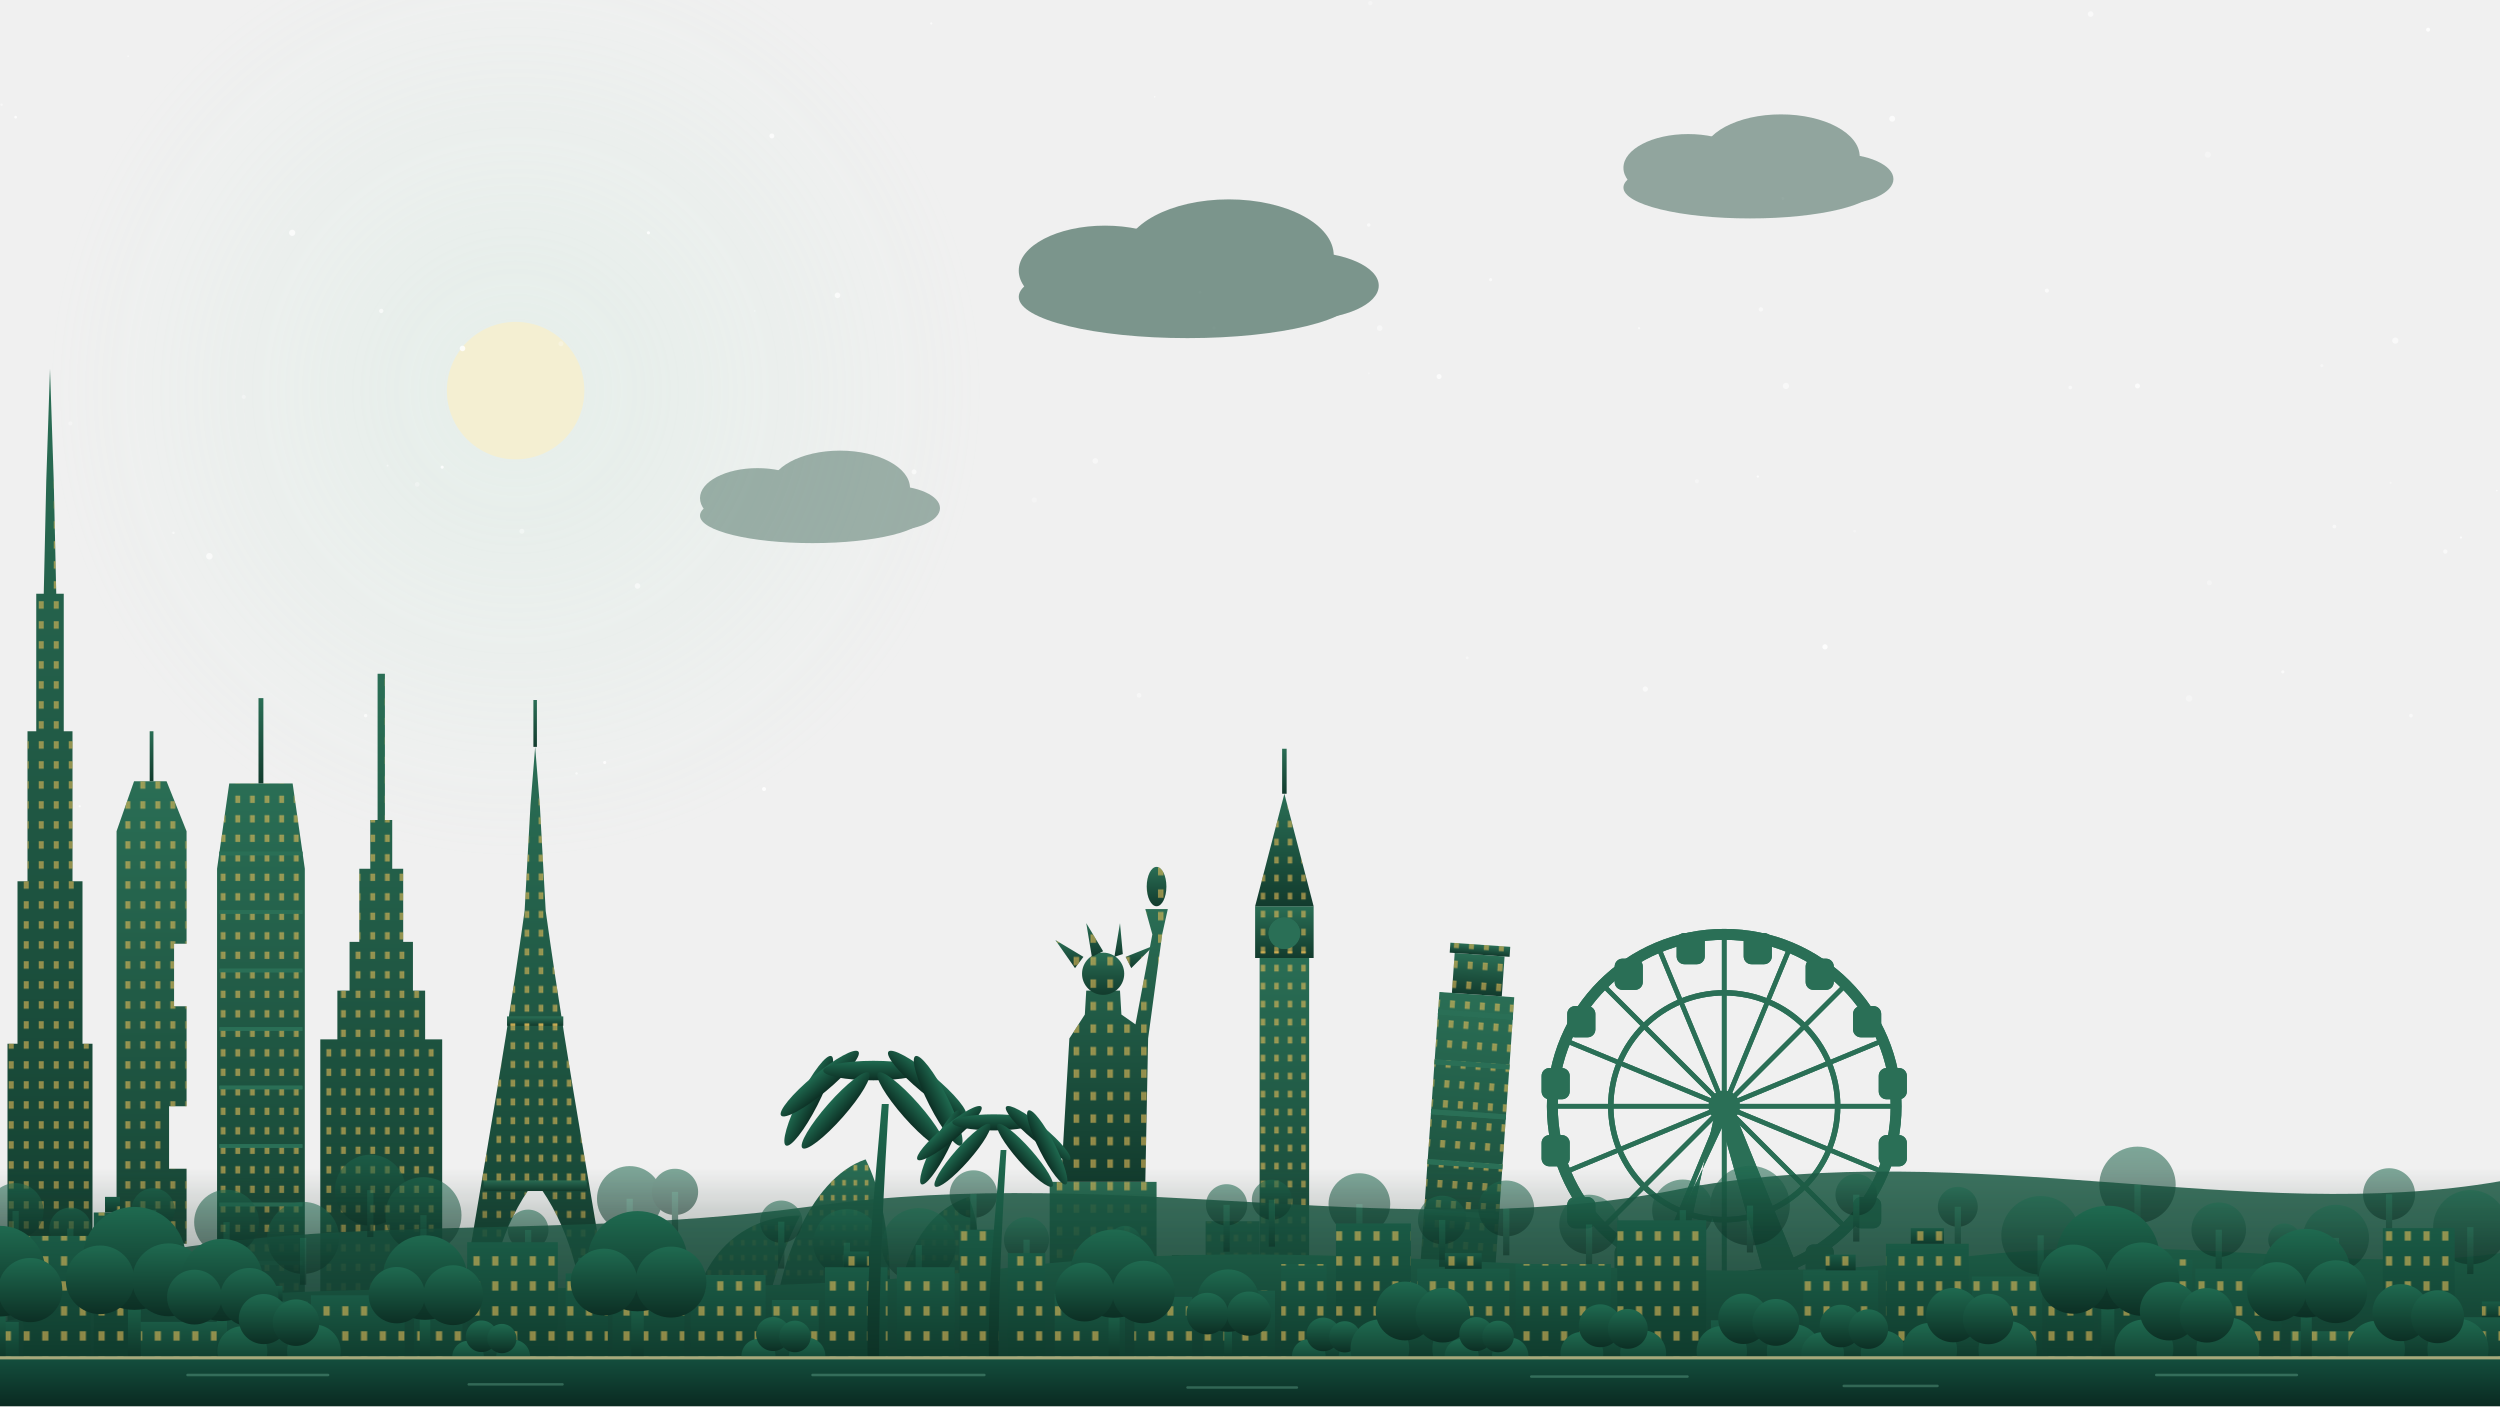
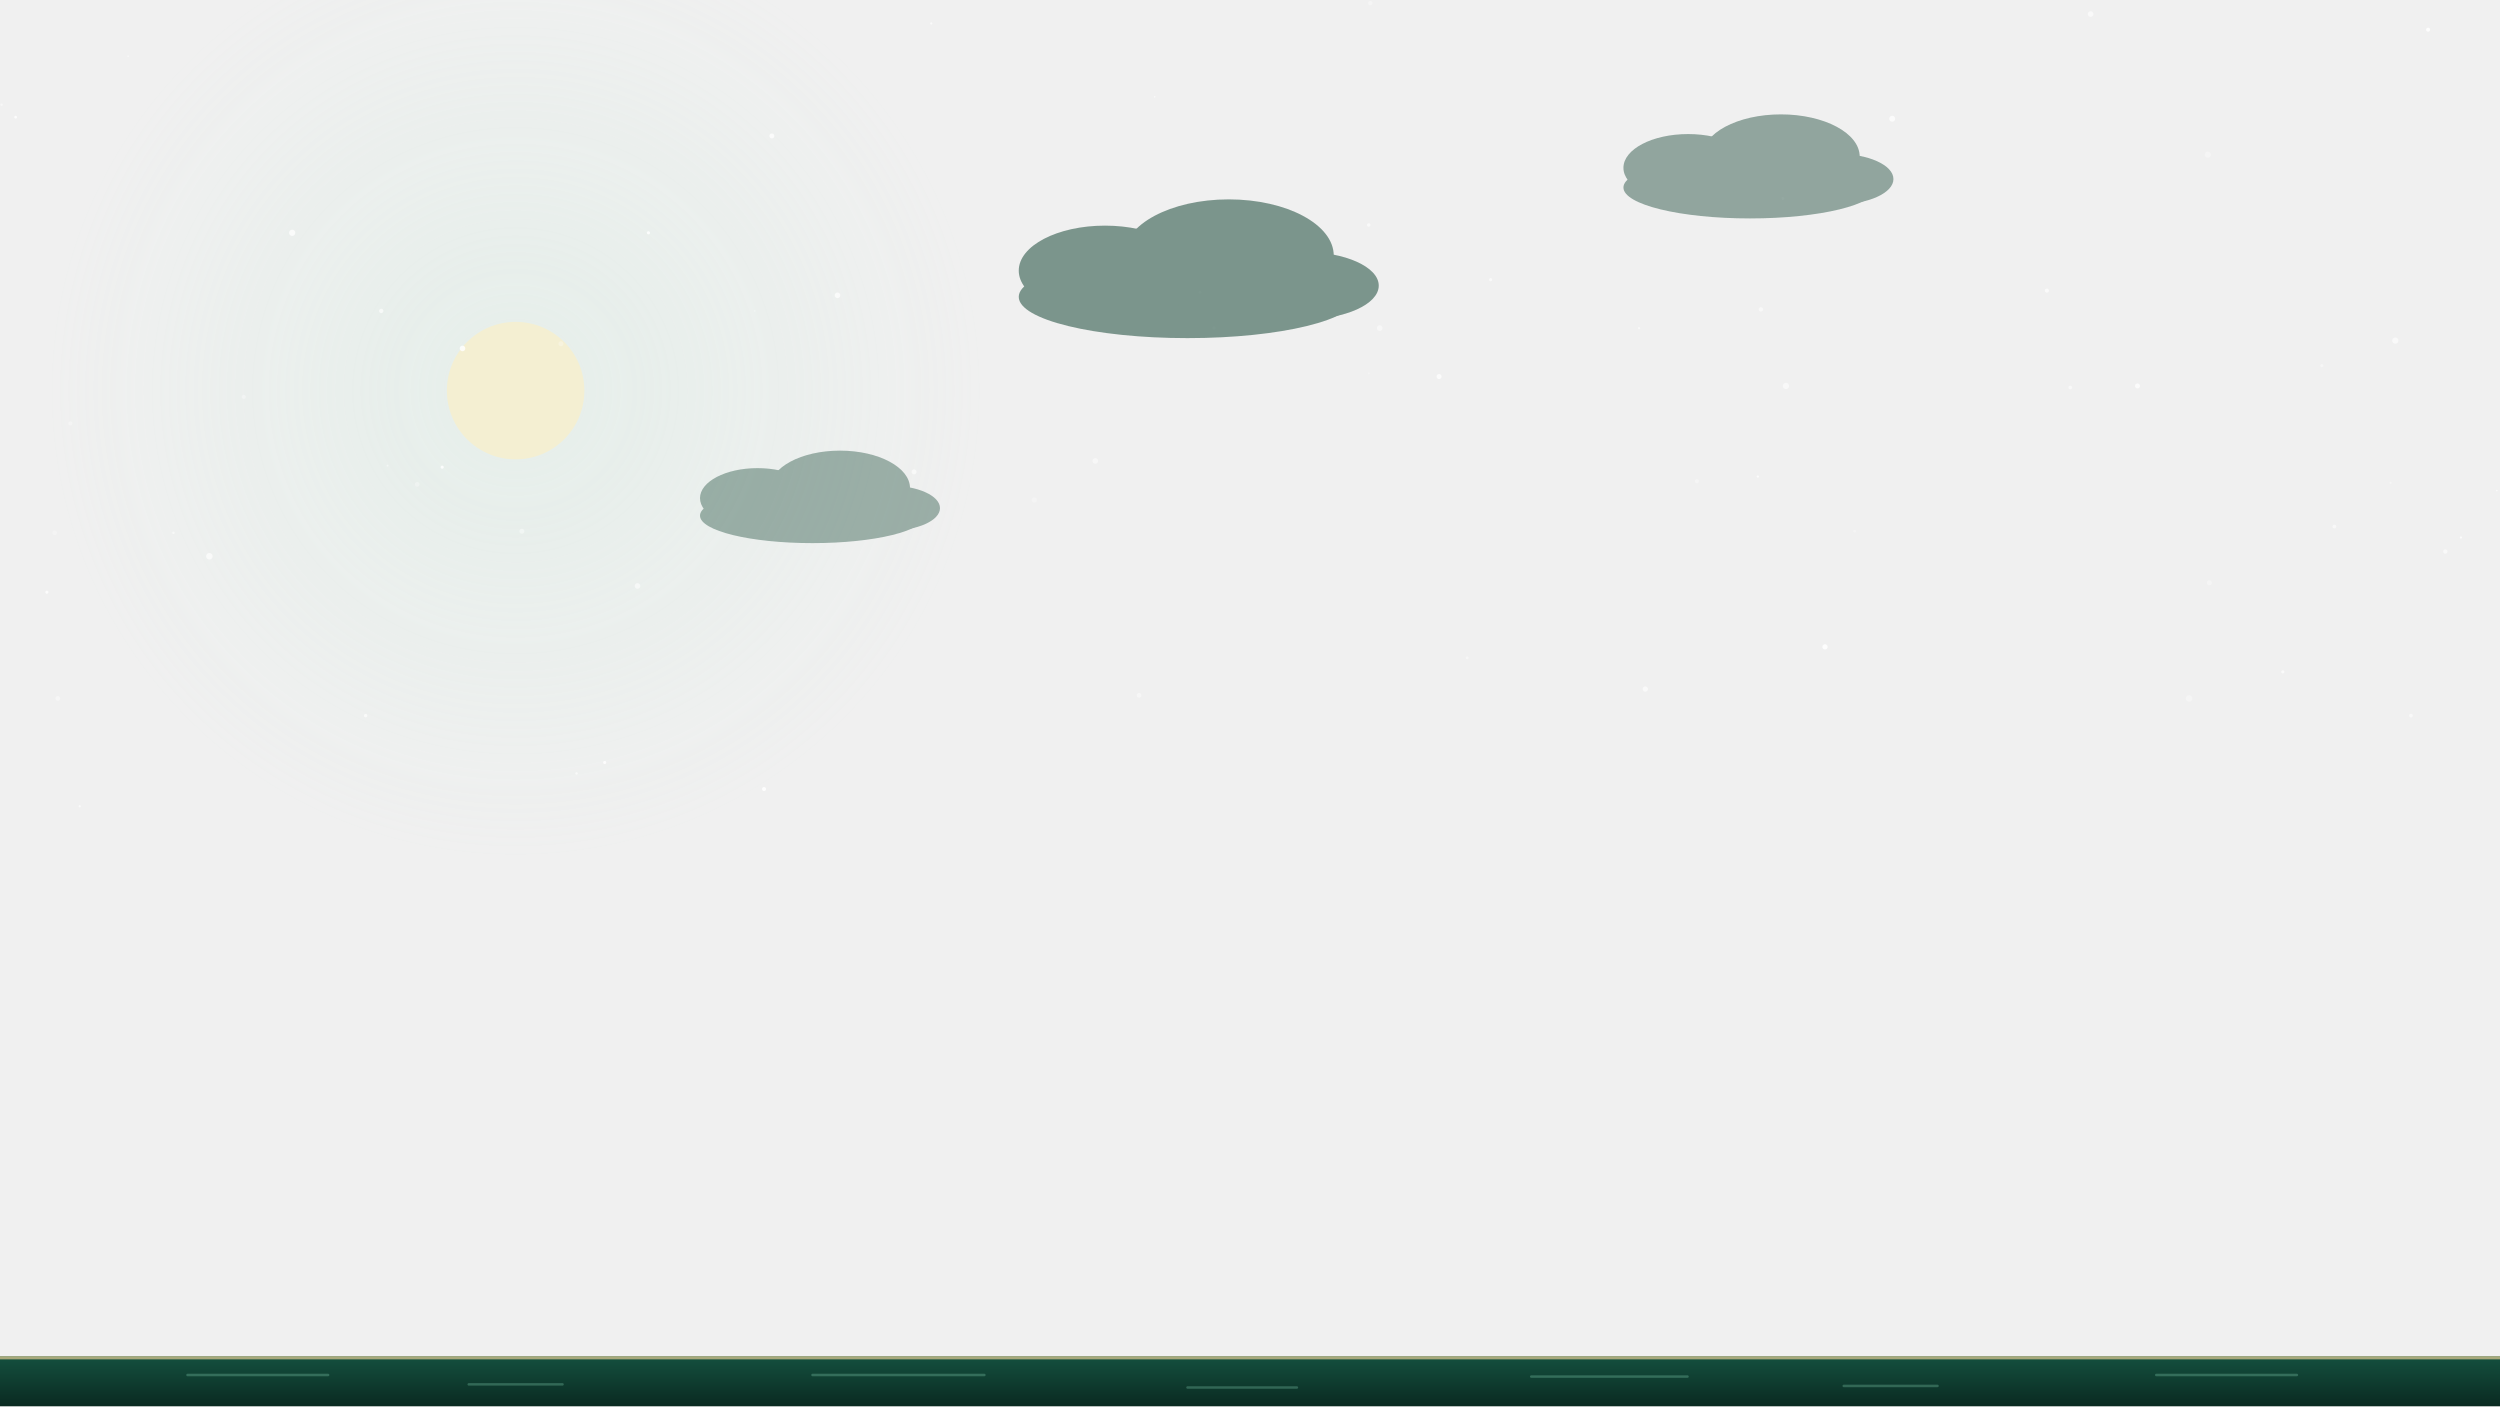
<svg xmlns="http://www.w3.org/2000/svg" width="1600" height="900" viewBox="0 0 1600 900">
  <defs>
    <radialGradient id="glow">
      <stop offset="0" stop-color="#bfe9d4" stop-opacity=".22" />
      <stop offset="1" stop-color="#bfe9d4" stop-opacity="0" />
    </radialGradient>
    <linearGradient id="gl" x1="0" y1="0" x2="0" y2="1">
      <stop offset="0" stop-color="#2a6e55" />
      <stop offset="1" stop-color="#123b2d" />
    </linearGradient>
    <linearGradient id="mist" x1="0" y1="0" x2="0" y2="1">
      <stop offset="0" stop-color="#10291f" stop-opacity="0" />
      <stop offset="1" stop-color="#10291f" stop-opacity=".7" />
    </linearGradient>
    <linearGradient id="sea" x1="0" y1="0" x2="0" y2="1">
      <stop offset="0" stop-color="#14503f" />
      <stop offset="1" stop-color="#0a2a21" />
    </linearGradient>
    <linearGradient id="hl" x1="0" y1="0" x2="0" y2="1">
      <stop offset="0" stop-color="#1c5b45" />
      <stop offset="1" stop-color="#103a2d" />
    </linearGradient>
    <linearGradient id="lr" x1="0" y1="0" x2="0" y2="1">
      <stop offset="0" stop-color="#1a5a45" />
      <stop offset="1" stop-color="#0f3a2c" />
    </linearGradient>
    <linearGradient id="gr" x1="0" y1="0" x2="0" y2="1">
      <stop offset="0" stop-color="#1f6a50" />
      <stop offset="1" stop-color="#0c2f24" />
    </linearGradient>
    <pattern id="win" width="12" height="16" patternUnits="userSpaceOnUse">
      <rect x="3" y="4" width="4" height="6" fill="#f2c25a" opacity=".55" />
    </pattern>
    <style>.lm{fill:url(#gl)}.lw{fill:url(#win)}.lmw{fill:none;stroke:#2a6f56}.lmw line,.lmw circle{stroke:#2a6f56;fill:none}.lmw .lmf{fill:#2a6f56;stroke:none}.lmh{fill:#2a6f56}</style>
  </defs>
  <circle cx="330" cy="250" r="300" fill="url(#glow)" />
  <circle cx="330" cy="250" r="44" fill="#f4efd2" />
  <circle cx="346" cy="240" r="40" fill="#10291f" opacity=".0" />
  <circle cx="1" cy="67" r="0.8" fill="#fff" opacity="0.44" />
  <circle cx="37" cy="447" r="1.5" fill="#fff" opacity="0.41" />
  <circle cx="489" cy="505" r="1.3" fill="#fff" opacity="0.85" />
  <circle cx="1575" cy="344" r="0.7" fill="#fff" opacity="0.72" />
  <circle cx="1086" cy="308" r="1.3" fill="#fff" opacity="0.34" />
  <circle cx="234" cy="458" r="1.1" fill="#fff" opacity="0.64" />
  <circle cx="248" cy="298" r="0.6" fill="#fff" opacity="0.46" />
  <circle cx="51" cy="516" r="0.7" fill="#fff" opacity="0.66" />
  <circle cx="334" cy="340" r="1.6" fill="#fff" opacity="0.41" />
  <circle cx="1141" cy="127" r="1.0" fill="#fff" opacity="0.33" />
  <circle cx="35" cy="341" r="1.5" fill="#fff" opacity="0.26" />
  <circle cx="267" cy="310" r="1.5" fill="#fff" opacity="0.32" />
  <circle cx="1598" cy="314" r="0.5" fill="#fff" opacity="0.72" />
  <circle cx="494" cy="87" r="1.6" fill="#fff" opacity="0.74" />
  <circle cx="739" cy="62" r="0.5" fill="#fff" opacity="0.65" />
  <circle cx="1053" cy="441" r="1.7" fill="#fff" opacity="0.59" />
  <circle cx="1554" cy="19" r="1.3" fill="#fff" opacity="0.84" />
  <circle cx="1565" cy="353" r="1.4" fill="#fff" opacity="0.60" />
  <circle cx="536" cy="189" r="1.8" fill="#fff" opacity="0.71" />
  <circle cx="729" cy="445" r="1.5" fill="#fff" opacity="0.43" />
  <circle cx="1187" cy="340" r="0.9" fill="#fff" opacity="0.26" />
  <circle cx="1368" cy="247" r="1.6" fill="#fff" opacity="0.76" />
  <circle cx="1533" cy="218" r="2.0" fill="#fff" opacity="0.60" />
  <circle cx="45" cy="271" r="1.3" fill="#fff" opacity="0.33" />
  <circle cx="1168" cy="414" r="1.7" fill="#fff" opacity="0.84" />
  <circle cx="596" cy="15" r="0.7" fill="#fff" opacity="0.69" />
  <circle cx="1338" cy="9" r="1.8" fill="#fff" opacity="0.58" />
  <circle cx="244" cy="199" r="1.4" fill="#fff" opacity="0.62" />
  <circle cx="1125" cy="305" r="0.7" fill="#fff" opacity="0.75" />
  <circle cx="483" cy="199" r="0.6" fill="#fff" opacity="0.28" />
  <circle cx="10" cy="75" r="0.9" fill="#fff" opacity="0.79" />
  <circle cx="111" cy="341" r="0.8" fill="#fff" opacity="0.53" />
  <circle cx="1486" cy="234" r="1.0" fill="#fff" opacity="0.38" />
  <circle cx="921" cy="241" r="1.6" fill="#fff" opacity="0.76" />
  <circle cx="768" cy="187" r="0.8" fill="#fff" opacity="0.32" />
  <circle cx="701" cy="295" r="1.8" fill="#fff" opacity="0.49" />
  <circle cx="1143" cy="247" r="2.0" fill="#fff" opacity="0.55" />
  <circle cx="662" cy="320" r="1.7" fill="#fff" opacity="0.25" />
  <circle cx="1127" cy="198" r="1.4" fill="#fff" opacity="0.52" />
  <circle cx="1211" cy="76" r="1.9" fill="#fff" opacity="0.75" />
  <circle cx="134" cy="356" r="2.1" fill="#fff" opacity="0.64" />
  <circle cx="296" cy="223" r="1.8" fill="#fff" opacity="0.81" />
  <circle cx="1530" cy="309" r="0.7" fill="#fff" opacity="0.37" />
  <circle cx="156" cy="254" r="1.3" fill="#fff" opacity="0.33" />
  <circle cx="777" cy="210" r="1.0" fill="#fff" opacity="0.29" />
  <circle cx="1461" cy="430" r="1.0" fill="#fff" opacity="0.69" />
  <circle cx="283" cy="299" r="1.0" fill="#fff" opacity="0.84" />
  <circle cx="415" cy="149" r="1.0" fill="#fff" opacity="0.83" />
  <circle cx="369" cy="495" r="0.8" fill="#fff" opacity="0.61" />
  <circle cx="408" cy="375" r="1.8" fill="#fff" opacity="0.55" />
  <circle cx="82" cy="36" r="0.5" fill="#fff" opacity="0.54" />
  <circle cx="876" cy="144" r="1.1" fill="#fff" opacity="0.62" />
  <circle cx="1543" cy="458" r="1.2" fill="#fff" opacity="0.55" />
  <circle cx="1413" cy="99" r="2.0" fill="#fff" opacity="0.31" />
  <circle cx="1049" cy="210" r="0.7" fill="#fff" opacity="0.53" />
  <circle cx="359" cy="220" r="1.6" fill="#fff" opacity="0.26" />
  <circle cx="1494" cy="337" r="1.2" fill="#fff" opacity="0.56" />
  <circle cx="585" cy="302" r="1.6" fill="#fff" opacity="0.57" />
  <circle cx="1414" cy="373" r="1.6" fill="#fff" opacity="0.36" />
  <circle cx="954" cy="179" r="1.0" fill="#fff" opacity="0.63" />
  <circle cx="1401" cy="447" r="2.1" fill="#fff" opacity="0.32" />
  <circle cx="187" cy="149" r="2.0" fill="#fff" opacity="0.75" />
  <circle cx="876" cy="239" r="0.6" fill="#fff" opacity="0.29" />
  <circle cx="877" cy="2" r="1.4" fill="#fff" opacity="0.35" />
  <circle cx="883" cy="210" r="1.8" fill="#fff" opacity="0.49" />
  <circle cx="939" cy="421" r="0.9" fill="#fff" opacity="0.43" />
  <circle cx="1325" cy="248" r="1.2" fill="#fff" opacity="0.52" />
  <circle cx="387" cy="488" r="1.0" fill="#fff" opacity="0.83" />
  <circle cx="30" cy="379" r="1.0" fill="#fff" opacity="0.77" />
  <circle cx="1310" cy="186" r="1.3" fill="#fff" opacity="0.69" />
  <g transform="translate(760,190) scale(1.2)" fill="#1c4a3a" opacity="0.55">
    <ellipse cx="0" cy="0" rx="90" ry="22" />
    <ellipse cx="-44" cy="-14" rx="46" ry="24" />
    <ellipse cx="22" cy="-22" rx="56" ry="30" />
    <ellipse cx="62" cy="-6" rx="40" ry="18" />
  </g>
  <g transform="translate(1120,120) scale(0.9)" fill="#1c4a3a" opacity="0.45">
    <ellipse cx="0" cy="0" rx="90" ry="22" />
    <ellipse cx="-44" cy="-14" rx="46" ry="24" />
    <ellipse cx="22" cy="-22" rx="56" ry="30" />
    <ellipse cx="62" cy="-6" rx="40" ry="18" />
  </g>
  <g transform="translate(520,330) scale(0.8)" fill="#1c4a3a" opacity="0.4">
    <ellipse cx="0" cy="0" rx="90" ry="22" />
    <ellipse cx="-44" cy="-14" rx="46" ry="24" />
    <ellipse cx="22" cy="-22" rx="56" ry="30" />
    <ellipse cx="62" cy="-6" rx="40" ry="18" />
  </g>
-   <g class="lm" transform="translate(32,868) scale(0.8)">
-     <path d="M-34 0 L-34 -250 L-26 -250 L-26 -380 L-18 -380 L-18 -500 L-11 -500 L-11 -610 L-5 -610 L-3 -700 L0 -790 L3 -700 L5 -610 L11 -610 L11 -500 L18 -500 L18 -380 L26 -380 L26 -250 L34 -250 L34 0Z" />
-   </g>
-   <g class="lm" transform="translate(97,868) scale(0.8)">
-     <path d="M-28 0 V-420 L-14 -460 H12 L28 -420 V-330 L18 -330 V-280 L28 -280 V-200 L14 -200 V-150 L28 -150 V-90 L16 -90 V-50 L28 -50 V0Z" />
-     <rect x="-1.5" y="-500" width="3" height="40" />
-   </g>
-   <g class="lm" transform="translate(167,868) scale(0.78)">
-     <path d="M-36 0 V-400 L-26 -470 H26 L36 -400 V0Z" />
-     <rect x="-2" y="-540" width="4" height="70" />
-     <rect class="lmh" x="-34" y="-30" width="68" height="3" />
-     <rect class="lmh" x="-34" y="-78" width="68" height="3" />
-     <rect class="lmh" x="-34" y="-126" width="68" height="3" />
-     <rect class="lmh" x="-34" y="-174" width="68" height="3" />
-     <rect class="lmh" x="-34" y="-222" width="68" height="3" />
-     <rect class="lmh" x="-34" y="-270" width="68" height="3" />
-     <rect class="lmh" x="-34" y="-318" width="68" height="3" />
-     <rect class="lmh" x="-34" y="-366" width="68" height="3" />
-     <rect class="lmh" x="-34" y="-414" width="68" height="3" />
-   </g>
-   <g class="lm" transform="translate(244,868) scale(0.78)">
-     <path d="M-50 0 V-260 H-36 V-300 H-26 V-340 H-18 V-400 H-9 V-440 H-3 V-560 H3 V-440 H9 V-400 H18 V-340 H26 V-300 H36 V-260 H50 V0Z" />
-   </g>
-   <g class="lm" transform="translate(342.5,868) scale(0.75)">
-     <path d="M-70 0 C-52 -120 -30 -230 -9 -380 L-4 -470 L0 -520 L4 -470 L9 -380 C30 -230 52 -120 70 0 L50 0 C38 -70 30 -110 0 -150 C-30 -110 -38 -70 -50 0Z" />
-     <rect x="-44" y="-150" width="88" height="9" />
-     <rect x="-24" y="-290" width="48" height="8" />
-     <rect x="-1.5" y="-560" width="3" height="40" />
-   </g>
-   <g class="lm" transform="translate(530,868) scale(0.6)">
-     <path d="M-150 0 L-150 -20 C-140 -120 -80 -150 -30 -150 C-60 -90 -70 -40 -70 0Z" />
-     <path d="M-60 0 C-60 -90 -20 -190 40 -210 C70 -150 70 -60 60 0Z" />
-     <path d="M70 0 C70 -80 90 -150 150 -170 C170 -120 160 -50 150 0Z" />
-     <path d="M-20 0 C-20 -60 -5 -100 20 -110 C30 -80 30 -30 25 0Z" opacity=".8" />
-     <rect x="-170" y="0" width="340" height="8" />
-   </g>
-   <g class="lm" transform="translate(706,868) scale(0.9)">
-     <rect x="-52" y="-44" width="104" height="44" />
-     <rect x="-38" y="-124" width="76" height="82" />
-     <path d="M-30 -124 L-24 -226 L-13 -243 L-12 -260 L12 -260 L13 -243 L23 -236 L35 -300 L30 -318 L46 -318 L42 -300 L32 -226 L30 -124Z" />
-     <circle cx="0" cy="-272" r="15" />
-     <polygon points="-20,-276 -34,-296 -14,-284" />
-     <polygon points="-8,-284 -12,-308 0,-288" />
-     <polygon points="8,-284 12,-308 14,-286" />
-     <polygon points="20,-276 36,-292 16,-284" />
-     <ellipse cx="38" cy="-334" rx="7" ry="14" />
-   </g>
-   <g class="lm" transform="translate(822,868) scale(0.72)">
-     <rect x="-22" y="-360" width="44" height="360" />
-     <rect x="-26" y="-400" width="52" height="46" />
-     <polygon points="-26,-400 26,-400 0,-500" />
-     <rect x="-2" y="-540" width="4" height="40" />
-     <circle class="lmh" cx="0" cy="-376" r="14" />
-     <rect x="-70" y="-120" width="48" height="120" />
-     <rect x="-100" y="-90" width="40" height="90" />
-   </g>
-   <g class="lm" transform="translate(929,868) scale(0.8)">
-     <g transform="rotate(4)">
-       <rect x="-30" y="-290" width="60" height="290" />
-       <rect x="-20" y="-322" width="40" height="32" />
-       <rect x="-24" y="-330" width="48" height="8" />
-       <rect class="lmh" x="-30" y="-36" width="60" height="4" />
-       <rect class="lmh" x="-30" y="-76" width="60" height="4" />
-       <rect class="lmh" x="-30" y="-116" width="60" height="4" />
-       <rect class="lmh" x="-30" y="-156" width="60" height="4" />
-       <rect class="lmh" x="-30" y="-196" width="60" height="4" />
-       <rect class="lmh" x="-30" y="-236" width="60" height="4" />
-       <rect class="lmh" x="-30" y="-276" width="60" height="4" />
-     </g>
-   </g>
-   <g class="lm lmw">
-     <circle cx="1103.5" cy="708" r="110" fill="none" stroke-width="7" />
-     <circle cx="1103.5" cy="708" r="72.6" fill="none" stroke-width="3.5" />
-     <line x1="1103.5" y1="708" x2="1213.5" y2="708" stroke-width="3" />
-     <line x1="1103.5" y1="708" x2="1205.127" y2="750.095" stroke-width="3" />
-     <line x1="1103.5" y1="708" x2="1181.282" y2="785.782" stroke-width="3" />
-     <line x1="1103.5" y1="708" x2="1145.595" y2="809.627" stroke-width="3" />
-     <line x1="1103.5" y1="708" x2="1103.5" y2="818" stroke-width="3" />
-     <line x1="1103.5" y1="708" x2="1061.405" y2="809.627" stroke-width="3" />
-     <line x1="1103.5" y1="708" x2="1025.718" y2="785.782" stroke-width="3" />
-     <line x1="1103.5" y1="708" x2="1001.873" y2="750.095" stroke-width="3" />
-     <line x1="1103.5" y1="708" x2="993.5" y2="708" stroke-width="3" />
-     <line x1="1103.5" y1="708" x2="1001.873" y2="665.905" stroke-width="3" />
-     <line x1="1103.5" y1="708" x2="1025.718" y2="630.218" stroke-width="3" />
-     <line x1="1103.5" y1="708" x2="1061.405" y2="606.373" stroke-width="3" />
-     <line x1="1103.5" y1="708" x2="1103.5" y2="598" stroke-width="3" />
-     <line x1="1103.5" y1="708" x2="1145.595" y2="606.373" stroke-width="3" />
-     <line x1="1103.5" y1="708" x2="1181.282" y2="630.218" stroke-width="3" />
-     <line x1="1103.5" y1="708" x2="1205.127" y2="665.905" stroke-width="3" />
-     <rect class="lmf" x="1202.386" y="726.46" width="18" height="20" rx="5" />
-     <rect class="lmf" x="1185.962" y="766.113" width="18" height="20" rx="5" />
-     <rect class="lmf" x="1155.613" y="796.462" width="18" height="20" rx="5" />
-     <rect class="lmf" x="1115.96" y="812.886" width="18" height="20" rx="5" />
-     <rect class="lmf" x="1073.04" y="812.886" width="18" height="20" rx="5" />
-     <rect class="lmf" x="1033.387" y="796.462" width="18" height="20" rx="5" />
-     <rect class="lmf" x="1003.038" y="766.113" width="18" height="20" rx="5" />
-     <rect class="lmf" x="986.614" y="726.46" width="18" height="20" rx="5" />
-     <rect class="lmf" x="986.614" y="683.54" width="18" height="20" rx="5" />
-     <rect class="lmf" x="1003.038" y="643.887" width="18" height="20" rx="5" />
-     <rect class="lmf" x="1033.387" y="613.538" width="18" height="20" rx="5" />
-     <rect class="lmf" x="1073.04" y="597.114" width="18" height="20" rx="5" />
-     <rect class="lmf" x="1115.96" y="597.114" width="18" height="20" rx="5" />
-     <rect class="lmf" x="1155.613" y="613.538" width="18" height="20" rx="5" />
-     <rect class="lmf" x="1185.962" y="643.887" width="18" height="20" rx="5" />
-     <rect class="lmf" x="1202.386" y="683.54" width="18" height="20" rx="5" />
-     <circle class="lmf" cx="1103.5" cy="708" r="10" />
-     <polygon class="lmf" points="1098.5,708 1108.5,708 1173.5,868 1143.5,868" />
-     <polygon class="lmf" points="1098.5,708 1108.5,708 1033.5,868 1063.5,868" />
-   </g>
-   <g class="lw">
-     <g class="lw" transform="translate(32,868) scale(0.8)">
-       <path d="M-34 0 L-34 -250 L-26 -250 L-26 -380 L-18 -380 L-18 -500 L-11 -500 L-11 -610 L-5 -610 L-3 -700 L0 -790 L3 -700 L5 -610 L11 -610 L11 -500 L18 -500 L18 -380 L26 -380 L26 -250 L34 -250 L34 0Z" />
-     </g>
-     <g class="lw" transform="translate(97,868) scale(0.8)">
-       <path d="M-28 0 V-420 L-14 -460 H12 L28 -420 V-330 L18 -330 V-280 L28 -280 V-200 L14 -200 V-150 L28 -150 V-90 L16 -90 V-50 L28 -50 V0Z" />
-       <rect x="-1.5" y="-500" width="3" height="40" />
-     </g>
-     <g class="lw" transform="translate(167,868) scale(0.78)">
-       <path d="M-36 0 V-400 L-26 -470 H26 L36 -400 V0Z" />
-       <rect x="-2" y="-540" width="4" height="70" />
-       <rect class="lmh" x="-34" y="-30" width="68" height="3" />
-       <rect class="lmh" x="-34" y="-78" width="68" height="3" />
-       <rect class="lmh" x="-34" y="-126" width="68" height="3" />
-       <rect class="lmh" x="-34" y="-174" width="68" height="3" />
-       <rect class="lmh" x="-34" y="-222" width="68" height="3" />
-       <rect class="lmh" x="-34" y="-270" width="68" height="3" />
-       <rect class="lmh" x="-34" y="-318" width="68" height="3" />
-       <rect class="lmh" x="-34" y="-366" width="68" height="3" />
-       <rect class="lmh" x="-34" y="-414" width="68" height="3" />
-     </g>
-     <g class="lw" transform="translate(244,868) scale(0.78)">
-       <path d="M-50 0 V-260 H-36 V-300 H-26 V-340 H-18 V-400 H-9 V-440 H-3 V-560 H3 V-440 H9 V-400 H18 V-340 H26 V-300 H36 V-260 H50 V0Z" />
-     </g>
-     <g class="lw" transform="translate(342.5,868) scale(0.75)">
-       <path d="M-70 0 C-52 -120 -30 -230 -9 -380 L-4 -470 L0 -520 L4 -470 L9 -380 C30 -230 52 -120 70 0 L50 0 C38 -70 30 -110 0 -150 C-30 -110 -38 -70 -50 0Z" />
-       <rect x="-44" y="-150" width="88" height="9" />
-       <rect x="-24" y="-290" width="48" height="8" />
-       <rect x="-1.5" y="-560" width="3" height="40" />
-     </g>
-     <g class="lw" transform="translate(530,868) scale(0.6)">
-       <path d="M-150 0 L-150 -20 C-140 -120 -80 -150 -30 -150 C-60 -90 -70 -40 -70 0Z" />
-       <path d="M-60 0 C-60 -90 -20 -190 40 -210 C70 -150 70 -60 60 0Z" />
-       <path d="M70 0 C70 -80 90 -150 150 -170 C170 -120 160 -50 150 0Z" />
-       <path d="M-20 0 C-20 -60 -5 -100 20 -110 C30 -80 30 -30 25 0Z" opacity=".8" />
-       <rect x="-170" y="0" width="340" height="8" />
-     </g>
-     <g class="lw" transform="translate(706,868) scale(0.9)">
-       <rect x="-52" y="-44" width="104" height="44" />
-       <rect x="-38" y="-124" width="76" height="82" />
-       <path d="M-30 -124 L-24 -226 L-13 -243 L-12 -260 L12 -260 L13 -243 L23 -236 L35 -300 L30 -318 L46 -318 L42 -300 L32 -226 L30 -124Z" />
-       <circle cx="0" cy="-272" r="15" />
-       <polygon points="-20,-276 -34,-296 -14,-284" />
-       <polygon points="-8,-284 -12,-308 0,-288" />
-       <polygon points="8,-284 12,-308 14,-286" />
-       <polygon points="20,-276 36,-292 16,-284" />
-       <ellipse cx="38" cy="-334" rx="7" ry="14" />
-     </g>
-     <g class="lw" transform="translate(822,868) scale(0.72)">
-       <rect x="-22" y="-360" width="44" height="360" />
-       <rect x="-26" y="-400" width="52" height="46" />
-       <polygon points="-26,-400 26,-400 0,-500" />
-       <rect x="-2" y="-540" width="4" height="40" />
-       <circle class="lmh" cx="0" cy="-376" r="14" />
-       <rect x="-70" y="-120" width="48" height="120" />
-       <rect x="-100" y="-90" width="40" height="90" />
-     </g>
-     <g class="lw" transform="translate(929,868) scale(0.8)">
-       <g transform="rotate(4)">
-         <rect x="-30" y="-290" width="60" height="290" />
-         <rect x="-20" y="-322" width="40" height="32" />
-         <rect x="-24" y="-330" width="48" height="8" />
-         <rect class="lmh" x="-30" y="-36" width="60" height="4" />
-         <rect class="lmh" x="-30" y="-76" width="60" height="4" />
-         <rect class="lmh" x="-30" y="-116" width="60" height="4" />
-         <rect class="lmh" x="-30" y="-156" width="60" height="4" />
-         <rect class="lmh" x="-30" y="-196" width="60" height="4" />
-         <rect class="lmh" x="-30" y="-236" width="60" height="4" />
-         <rect class="lmh" x="-30" y="-276" width="60" height="4" />
-       </g>
-     </g>
-     <g class="lw lmw">
-       <circle cx="1103.5" cy="708" r="110" fill="none" stroke-width="7" />
-       <circle cx="1103.5" cy="708" r="72.6" fill="none" stroke-width="3.5" />
-       <line x1="1103.5" y1="708" x2="1213.5" y2="708" stroke-width="3" />
-       <line x1="1103.5" y1="708" x2="1205.127" y2="750.095" stroke-width="3" />
-       <line x1="1103.5" y1="708" x2="1181.282" y2="785.782" stroke-width="3" />
-       <line x1="1103.5" y1="708" x2="1145.595" y2="809.627" stroke-width="3" />
-       <line x1="1103.5" y1="708" x2="1103.5" y2="818" stroke-width="3" />
-       <line x1="1103.5" y1="708" x2="1061.405" y2="809.627" stroke-width="3" />
-       <line x1="1103.5" y1="708" x2="1025.718" y2="785.782" stroke-width="3" />
-       <line x1="1103.5" y1="708" x2="1001.873" y2="750.095" stroke-width="3" />
-       <line x1="1103.5" y1="708" x2="993.5" y2="708" stroke-width="3" />
-       <line x1="1103.5" y1="708" x2="1001.873" y2="665.905" stroke-width="3" />
-       <line x1="1103.5" y1="708" x2="1025.718" y2="630.218" stroke-width="3" />
-       <line x1="1103.5" y1="708" x2="1061.405" y2="606.373" stroke-width="3" />
-       <line x1="1103.5" y1="708" x2="1103.5" y2="598" stroke-width="3" />
-       <line x1="1103.5" y1="708" x2="1145.595" y2="606.373" stroke-width="3" />
-       <line x1="1103.5" y1="708" x2="1181.282" y2="630.218" stroke-width="3" />
-       <line x1="1103.5" y1="708" x2="1205.127" y2="665.905" stroke-width="3" />
-       <rect class="lmf" x="1202.386" y="726.46" width="18" height="20" rx="5" />
-       <rect class="lmf" x="1185.962" y="766.113" width="18" height="20" rx="5" />
-       <rect class="lmf" x="1155.613" y="796.462" width="18" height="20" rx="5" />
-       <rect class="lmf" x="1115.96" y="812.886" width="18" height="20" rx="5" />
-       <rect class="lmf" x="1073.04" y="812.886" width="18" height="20" rx="5" />
-       <rect class="lmf" x="1033.387" y="796.462" width="18" height="20" rx="5" />
-       <rect class="lmf" x="1003.038" y="766.113" width="18" height="20" rx="5" />
-       <rect class="lmf" x="986.614" y="726.46" width="18" height="20" rx="5" />
-       <rect class="lmf" x="986.614" y="683.54" width="18" height="20" rx="5" />
-       <rect class="lmf" x="1003.038" y="643.887" width="18" height="20" rx="5" />
-       <rect class="lmf" x="1033.387" y="613.538" width="18" height="20" rx="5" />
-       <rect class="lmf" x="1073.04" y="597.114" width="18" height="20" rx="5" />
-       <rect class="lmf" x="1115.96" y="597.114" width="18" height="20" rx="5" />
-       <rect class="lmf" x="1155.613" y="613.538" width="18" height="20" rx="5" />
-       <rect class="lmf" x="1185.962" y="643.887" width="18" height="20" rx="5" />
-       <rect class="lmf" x="1202.386" y="683.54" width="18" height="20" rx="5" />
-       <circle class="lmf" cx="1103.5" cy="708" r="10" />
-       <polygon class="lmf" points="1098.5,708 1108.5,708 1173.5,868 1143.5,868" />
-       <polygon class="lmf" points="1098.5,708 1108.5,708 1033.5,868 1063.5,868" />
-     </g>
-   </g>
-   <rect x="0" y="748" width="1600" height="124" fill="url(#mist)" />
-   <path fill="url(#hl)" d="M0 828 C160 768 330 798 520 772 C720 744 900 798 1080 760 C1260 728 1440 784 1600 756 V872 H0Z" opacity=".85" />
-   <path fill="url(#hl)" d="M0 846 C220 808 420 838 640 812 C860 784 1060 832 1260 804 C1400 788 1500 816 1600 802 V872 H0Z" />
-   <g fill="url(#gr)" opacity=".55">
-     <circle cx="10" cy="775.059" r="17.872" />
-     <rect x="8" y="775.059" width="4" height="30" />
-     <circle cx="45" cy="786.265" r="13.406" />
-     <rect x="43" y="786.265" width="4" height="30" />
-     <circle cx="98" cy="774.292" r="13.848" />
-     <rect x="96" y="774.292" width="4" height="30" />
-     <circle cx="145" cy="782.143" r="20.748" />
-     <rect x="143" y="782.143" width="4" height="30" />
-     <circle cx="194" cy="792.242" r="23.055" />
-     <rect x="192" y="792.242" width="4" height="30" />
-     <circle cx="237" cy="761.722" r="22.703" />
-     <rect x="235" y="761.722" width="4" height="30" />
-     <circle cx="271" cy="777.706" r="24.348" />
-     <rect x="269" y="777.706" width="4" height="30" />
-     <circle cx="338" cy="787.174" r="13.022" />
-     <rect x="336" y="787.174" width="4" height="30" />
-     <circle cx="403" cy="767.225" r="20.93" />
-     <rect x="401" y="767.225" width="4" height="30" />
-     <circle cx="432" cy="762.815" r="14.812" />
-     <rect x="430" y="762.815" width="4" height="30" />
-     <circle cx="500" cy="781.894" r="13.543" />
-     <rect x="498" y="781.894" width="4" height="30" />
-     <circle cx="542" cy="795.326" r="21.515" />
-     <rect x="540" y="795.326" width="4" height="30" />
-     <circle cx="588" cy="796.874" r="23.718" />
-     <rect x="586" y="796.874" width="4" height="30" />
-     <circle cx="623" cy="764.209" r="15.208" />
-     <rect x="621" y="764.209" width="4" height="30" />
-     <circle cx="657" cy="793.419" r="14.444" />
-     <rect x="655" y="793.419" width="4" height="30" />
-     <circle cx="720" cy="794.909" r="10.341" />
-     <rect x="718" y="794.909" width="4" height="30" />
-     <circle cx="785" cy="771.092" r="13.216" />
-     <rect x="783" y="771.092" width="4" height="30" />
-     <circle cx="814" cy="767.844" r="12.825" />
-     <rect x="812" y="767.844" width="4" height="30" />
-     <circle cx="870" cy="770.615" r="19.746" />
-     <rect x="868" y="770.615" width="4" height="30" />
-     <circle cx="923" cy="780.754" r="15.51" />
-     <rect x="921" y="780.754" width="4" height="30" />
-     <circle cx="964" cy="773.404" r="17.878" />
-     <rect x="962" y="773.404" width="4" height="30" />
-     <circle cx="1017" cy="783.664" r="19.05" />
-     <rect x="1015" y="783.664" width="4" height="30" />
-     <circle cx="1077" cy="774.526" r="19.624" />
-     <rect x="1075" y="774.526" width="4" height="30" />
-     <circle cx="1120" cy="771.592" r="25.501" />
-     <rect x="1118" y="771.592" width="4" height="30" />
-     <circle cx="1188" cy="764.605" r="13.303" />
-     <rect x="1186" y="764.605" width="4" height="30" />
-     <circle cx="1253" cy="772.352" r="12.777" />
-     <rect x="1251" y="772.352" width="4" height="30" />
-     <circle cx="1306" cy="790.604" r="25.155" />
-     <rect x="1304" y="790.604" width="4" height="30" />
-     <circle cx="1368" cy="758.272" r="24.442" />
-     <rect x="1366" y="758.272" width="4" height="30" />
-     <circle cx="1420" cy="787.016" r="17.471" />
-     <rect x="1418" y="787.016" width="4" height="30" />
-     <circle cx="1462" cy="793.356" r="10.336" />
-     <rect x="1460" y="793.356" width="4" height="30" />
-     <circle cx="1495" cy="792.259" r="21.169" />
-     <rect x="1493" y="792.259" width="4" height="30" />
-     <circle cx="1529" cy="764.305" r="16.65" />
-     <rect x="1527" y="764.305" width="4" height="30" />
-     <circle cx="1581" cy="785.398" r="23.798" />
-     <rect x="1579" y="785.398" width="4" height="30" />
-   </g>
-   <g fill="url(#lr)">
-     <rect x="-10" y="846" width="22" height="26" />
-     <rect x="15" y="791" width="43" height="81" />
-     <rect x="60" y="776" width="24" height="96" />
-     <rect x="67.2" y="766" width="9.6" height="10" />
-     <rect x="87" y="846" width="52" height="26" />
-     <rect x="143" y="833" width="54" height="39" />
-     <rect x="159.2" y="823" width="21.6" height="10" />
-     <rect x="199" y="829" width="60" height="43" />
-     <rect x="265" y="826" width="31" height="46" />
-     <rect x="274.3" y="816" width="12.4" height="10" />
-     <rect x="299" y="795" width="58" height="77" />
-     <rect x="362" y="815" width="27" height="57" />
-     <rect x="370.1" y="805" width="10.8" height="10" />
-     <rect x="392" y="817" width="46" height="55" />
-     <rect x="405.8" y="807" width="18.4" height="10" />
-     <rect x="442" y="816" width="48" height="56" />
-     <rect x="494" y="832" width="30" height="40" />
-     <rect x="528" y="811" width="40" height="61" />
-     <rect x="540" y="801" width="16" height="10" />
-     <rect x="574" y="811" width="37" height="61" />
-     <rect x="614" y="787" width="25" height="85" />
-     <rect x="645" y="802" width="24" height="70" />
-     <rect x="675" y="828" width="45" height="44" />
-     <rect x="726" y="830" width="37" height="42" />
-     <rect x="770" y="826" width="46" height="46" />
-     <rect x="820" y="809" width="29" height="63" />
-     <rect x="855" y="783" width="48" height="89" />
-     <rect x="907" y="812" width="59" height="60" />
-     <rect x="924.7" y="802" width="23.6" height="10" />
-     <rect x="970" y="809" width="61" height="63" />
-     <rect x="1035" y="781" width="57" height="91" />
-     <rect x="1095" y="845" width="53" height="27" />
-     <rect x="1154" y="813" width="48" height="59" />
-     <rect x="1168.4" y="803" width="19.2" height="10" />
-     <rect x="1207" y="796" width="53" height="76" />
-     <rect x="1222.9" y="786" width="21.2" height="10" />
-     <rect x="1262" y="817" width="45" height="55" />
-     <rect x="1310" y="804" width="30" height="68" />
-     <rect x="1343" y="806" width="60" height="66" />
-     <rect x="1405" y="812" width="55" height="60" />
-     <rect x="1466" y="852" width="55" height="20" />
-     <rect x="1525" y="786" width="46" height="86" />
-     <rect x="1574" y="843" width="48" height="29" />
-     <rect x="1588.4" y="833" width="19.2" height="10" />
-   </g>
-   <g fill="url(#win)">
-     <rect x="-10" y="846" width="22" height="26" />
-     <rect x="15" y="791" width="43" height="81" />
-     <rect x="60" y="776" width="24" height="96" />
-     <rect x="67.2" y="766" width="9.6" height="10" />
-     <rect x="87" y="846" width="52" height="26" />
-     <rect x="143" y="833" width="54" height="39" />
-     <rect x="159.2" y="823" width="21.6" height="10" />
-     <rect x="199" y="829" width="60" height="43" />
-     <rect x="265" y="826" width="31" height="46" />
-     <rect x="274.3" y="816" width="12.4" height="10" />
-     <rect x="299" y="795" width="58" height="77" />
-     <rect x="362" y="815" width="27" height="57" />
-     <rect x="370.1" y="805" width="10.8" height="10" />
-     <rect x="392" y="817" width="46" height="55" />
-     <rect x="405.8" y="807" width="18.4" height="10" />
-     <rect x="442" y="816" width="48" height="56" />
-     <rect x="494" y="832" width="30" height="40" />
-     <rect x="528" y="811" width="40" height="61" />
-     <rect x="540" y="801" width="16" height="10" />
-     <rect x="574" y="811" width="37" height="61" />
-     <rect x="614" y="787" width="25" height="85" />
-     <rect x="645" y="802" width="24" height="70" />
-     <rect x="675" y="828" width="45" height="44" />
-     <rect x="726" y="830" width="37" height="42" />
-     <rect x="770" y="826" width="46" height="46" />
-     <rect x="820" y="809" width="29" height="63" />
-     <rect x="855" y="783" width="48" height="89" />
-     <rect x="907" y="812" width="59" height="60" />
-     <rect x="924.7" y="802" width="23.6" height="10" />
-     <rect x="970" y="809" width="61" height="63" />
-     <rect x="1035" y="781" width="57" height="91" />
-     <rect x="1095" y="845" width="53" height="27" />
-     <rect x="1154" y="813" width="48" height="59" />
-     <rect x="1168.4" y="803" width="19.2" height="10" />
-     <rect x="1207" y="796" width="53" height="76" />
-     <rect x="1222.9" y="786" width="21.2" height="10" />
-     <rect x="1262" y="817" width="45" height="55" />
-     <rect x="1310" y="804" width="30" height="68" />
-     <rect x="1343" y="806" width="60" height="66" />
-     <rect x="1405" y="812" width="55" height="60" />
-     <rect x="1466" y="852" width="55" height="20" />
-     <rect x="1525" y="786" width="46" height="86" />
-     <rect x="1574" y="843" width="48" height="29" />
-     <rect x="1588.4" y="833" width="19.2" height="10" />
-   </g>
-   <g fill="url(#gr)">
-     <g transform="translate(0,874) scale(1.208895)">
-       <rect x="-3" y="-34" width="6" height="34" />
-       <circle cx="0" cy="-50" r="24" />
-       <circle cx="-16" cy="-40" r="16" />
-       <circle cx="16" cy="-40" r="17" />
-     </g>
-     <g transform="translate(86,874) scale(1.372666)">
-       <rect x="-3" y="-34" width="6" height="34" />
-       <circle cx="0" cy="-50" r="24" />
-       <circle cx="-16" cy="-40" r="16" />
-       <circle cx="16" cy="-40" r="17" />
-     </g>
-     <g transform="translate(142,874) scale(1.096091)">
-       <rect x="-3" y="-34" width="6" height="34" />
-       <circle cx="0" cy="-50" r="24" />
-       <circle cx="-16" cy="-40" r="16" />
-       <circle cx="16" cy="-40" r="17" />
-     </g>
-     <g transform="translate(178,874) scale(1.14567)">
-       <circle cx="0" cy="-16" r="18" />
-       <circle cx="-20" cy="-8" r="14" />
-       <circle cx="20" cy="-8" r="15" />
-       <circle cx="-8" cy="-26" r="14" />
-       <circle cx="10" cy="-24" r="13" />
-     </g>
-     <g transform="translate(272,874) scale(1.127082)">
-       <rect x="-3" y="-34" width="6" height="34" />
-       <circle cx="0" cy="-50" r="24" />
-       <circle cx="-16" cy="-40" r="16" />
-       <circle cx="16" cy="-40" r="17" />
-     </g>
-     <g transform="translate(314,874) scale(0.7217992)">
-       <circle cx="0" cy="-16" r="18" />
-       <circle cx="-20" cy="-8" r="14" />
-       <circle cx="20" cy="-8" r="15" />
-       <circle cx="-8" cy="-26" r="14" />
-       <circle cx="10" cy="-24" r="13" />
-     </g>
-     <g transform="translate(408,874) scale(1.336703)">
-       <rect x="-3" y="-34" width="6" height="34" />
-       <circle cx="0" cy="-50" r="24" />
-       <circle cx="-16" cy="-40" r="16" />
-       <circle cx="16" cy="-40" r="17" />
-     </g>
-     <g transform="translate(501,874) scale(0.7779372)">
-       <circle cx="0" cy="-16" r="18" />
-       <circle cx="-20" cy="-8" r="14" />
-       <circle cx="20" cy="-8" r="15" />
-       <circle cx="-8" cy="-26" r="14" />
-       <circle cx="10" cy="-24" r="13" />
-     </g>
-     <g transform="translate(559,876) scale(0.8917886)">
-       <path d="M-4 0 C-6 -70 2 -140 6 -190 L11 -190 C8 -140 4 -70 4 0Z" />
-       <ellipse cx="-42" cy="-195" rx="36" ry="7" transform="rotate(-63 -42 -190)" />
-       <ellipse cx="-26.4" cy="-209" rx="36" ry="7" transform="rotate(-39.6 -26.4 -190)" />
-       <ellipse cx="0" cy="-214" rx="36" ry="7" transform="rotate(0 0 -190)" />
-       <ellipse cx="26.4" cy="-209" rx="36" ry="7" transform="rotate(39.6 26.4 -190)" />
-       <ellipse cx="42" cy="-195" rx="36" ry="7" transform="rotate(63 42 -190)" />
-       <ellipse cx="-32.4" cy="-183" rx="36" ry="7" transform="rotate(-48.6 -32.4 -190)" />
-       <ellipse cx="32.4" cy="-183" rx="36" ry="7" transform="rotate(48.6 32.4 -190)" />
-     </g>
-     <g transform="translate(636,876) scale(0.7368531)">
-       <path d="M-4 0 C-6 -70 2 -140 6 -190 L11 -190 C8 -140 4 -70 4 0Z" />
-       <ellipse cx="-42" cy="-195" rx="36" ry="7" transform="rotate(-63 -42 -190)" />
-       <ellipse cx="-26.4" cy="-209" rx="36" ry="7" transform="rotate(-39.6 -26.4 -190)" />
-       <ellipse cx="0" cy="-214" rx="36" ry="7" transform="rotate(0 0 -190)" />
-       <ellipse cx="26.4" cy="-209" rx="36" ry="7" transform="rotate(39.6 26.4 -190)" />
-       <ellipse cx="42" cy="-195" rx="36" ry="7" transform="rotate(63 42 -190)" />
-       <ellipse cx="-32.4" cy="-183" rx="36" ry="7" transform="rotate(-48.6 -32.4 -190)" />
-       <ellipse cx="32.4" cy="-183" rx="36" ry="7" transform="rotate(48.6 32.4 -190)" />
-     </g>
-     <g transform="translate(713,874) scale(1.177651)">
-       <rect x="-3" y="-34" width="6" height="34" />
-       <circle cx="0" cy="-50" r="24" />
-       <circle cx="-16" cy="-40" r="16" />
-       <circle cx="16" cy="-40" r="17" />
-     </g>
-     <g transform="translate(786,874) scale(0.8321122)">
-       <rect x="-3" y="-34" width="6" height="34" />
-       <circle cx="0" cy="-50" r="24" />
-       <circle cx="-16" cy="-40" r="16" />
-       <circle cx="16" cy="-40" r="17" />
-     </g>
-     <g transform="translate(853,874) scale(0.7683689)">
-       <circle cx="0" cy="-16" r="18" />
-       <circle cx="-20" cy="-8" r="14" />
-       <circle cx="20" cy="-8" r="15" />
-       <circle cx="-8" cy="-26" r="14" />
-       <circle cx="10" cy="-24" r="13" />
-     </g>
-     <g transform="translate(910,874) scale(1.344069)">
-       <circle cx="0" cy="-16" r="18" />
-       <circle cx="-20" cy="-8" r="14" />
-       <circle cx="20" cy="-8" r="15" />
-       <circle cx="-8" cy="-26" r="14" />
-       <circle cx="10" cy="-24" r="13" />
-     </g>
-     <g transform="translate(951,874) scale(0.7770035)">
-       <circle cx="0" cy="-16" r="18" />
-       <circle cx="-20" cy="-8" r="14" />
-       <circle cx="20" cy="-8" r="15" />
-       <circle cx="-8" cy="-26" r="14" />
-       <circle cx="10" cy="-24" r="13" />
-     </g>
-     <g transform="translate(1032,874) scale(0.9806424)">
-       <circle cx="0" cy="-16" r="18" />
-       <circle cx="-20" cy="-8" r="14" />
-       <circle cx="20" cy="-8" r="15" />
-       <circle cx="-8" cy="-26" r="14" />
-       <circle cx="10" cy="-24" r="13" />
-     </g>
-     <g transform="translate(1125,874) scale(1.152545)">
-       <circle cx="0" cy="-16" r="18" />
-       <circle cx="-20" cy="-8" r="14" />
-       <circle cx="20" cy="-8" r="15" />
-       <circle cx="-8" cy="-26" r="14" />
-       <circle cx="10" cy="-24" r="13" />
-     </g>
-     <g transform="translate(1186,874) scale(0.9739635)">
-       <circle cx="0" cy="-16" r="18" />
-       <circle cx="-20" cy="-8" r="14" />
-       <circle cx="20" cy="-8" r="15" />
-       <circle cx="-8" cy="-26" r="14" />
-       <circle cx="10" cy="-24" r="13" />
-     </g>
-     <g transform="translate(1260,874) scale(1.243197)">
-       <circle cx="0" cy="-16" r="18" />
-       <circle cx="-20" cy="-8" r="14" />
-       <circle cx="20" cy="-8" r="15" />
-       <circle cx="-8" cy="-26" r="14" />
-       <circle cx="10" cy="-24" r="13" />
-     </g>
-     <g transform="translate(1349,874) scale(1.383337)">
-       <rect x="-3" y="-34" width="6" height="34" />
-       <circle cx="0" cy="-50" r="24" />
-       <circle cx="-16" cy="-40" r="16" />
-       <circle cx="16" cy="-40" r="17" />
-     </g>
-     <g transform="translate(1399,874) scale(1.341384)">
-       <circle cx="0" cy="-16" r="18" />
-       <circle cx="-20" cy="-8" r="14" />
-       <circle cx="20" cy="-8" r="15" />
-       <circle cx="-8" cy="-26" r="14" />
-       <circle cx="10" cy="-24" r="13" />
-     </g>
-     <g transform="translate(1476,874) scale(1.182719)">
-       <rect x="-3" y="-34" width="6" height="34" />
-       <circle cx="0" cy="-50" r="24" />
-       <circle cx="-16" cy="-40" r="16" />
-       <circle cx="16" cy="-40" r="17" />
-     </g>
-     <g transform="translate(1547,874) scale(1.304112)">
-       <circle cx="0" cy="-16" r="18" />
-       <circle cx="-20" cy="-8" r="14" />
-       <circle cx="20" cy="-8" r="15" />
-       <circle cx="-8" cy="-26" r="14" />
-       <circle cx="10" cy="-24" r="13" />
-     </g>
-   </g>
  <rect x="0" y="868" width="1600" height="32" fill="url(#sea)" />
  <g stroke="#8fe0bf" stroke-width="1.6" stroke-linecap="round" opacity=".28">
    <line x1="120" y1="880" x2="210" y2="880" />
    <line x1="300" y1="886" x2="360" y2="886" />
    <line x1="520" y1="880" x2="630" y2="880" />
    <line x1="760" y1="888" x2="830" y2="888" />
    <line x1="980" y1="881" x2="1080" y2="881" />
    <line x1="1180" y1="887" x2="1240" y2="887" />
    <line x1="1380" y1="880" x2="1470" y2="880" />
  </g>
  <rect x="0" y="868" width="1600" height="2" fill="#e6cf95" opacity=".7" />
</svg>
